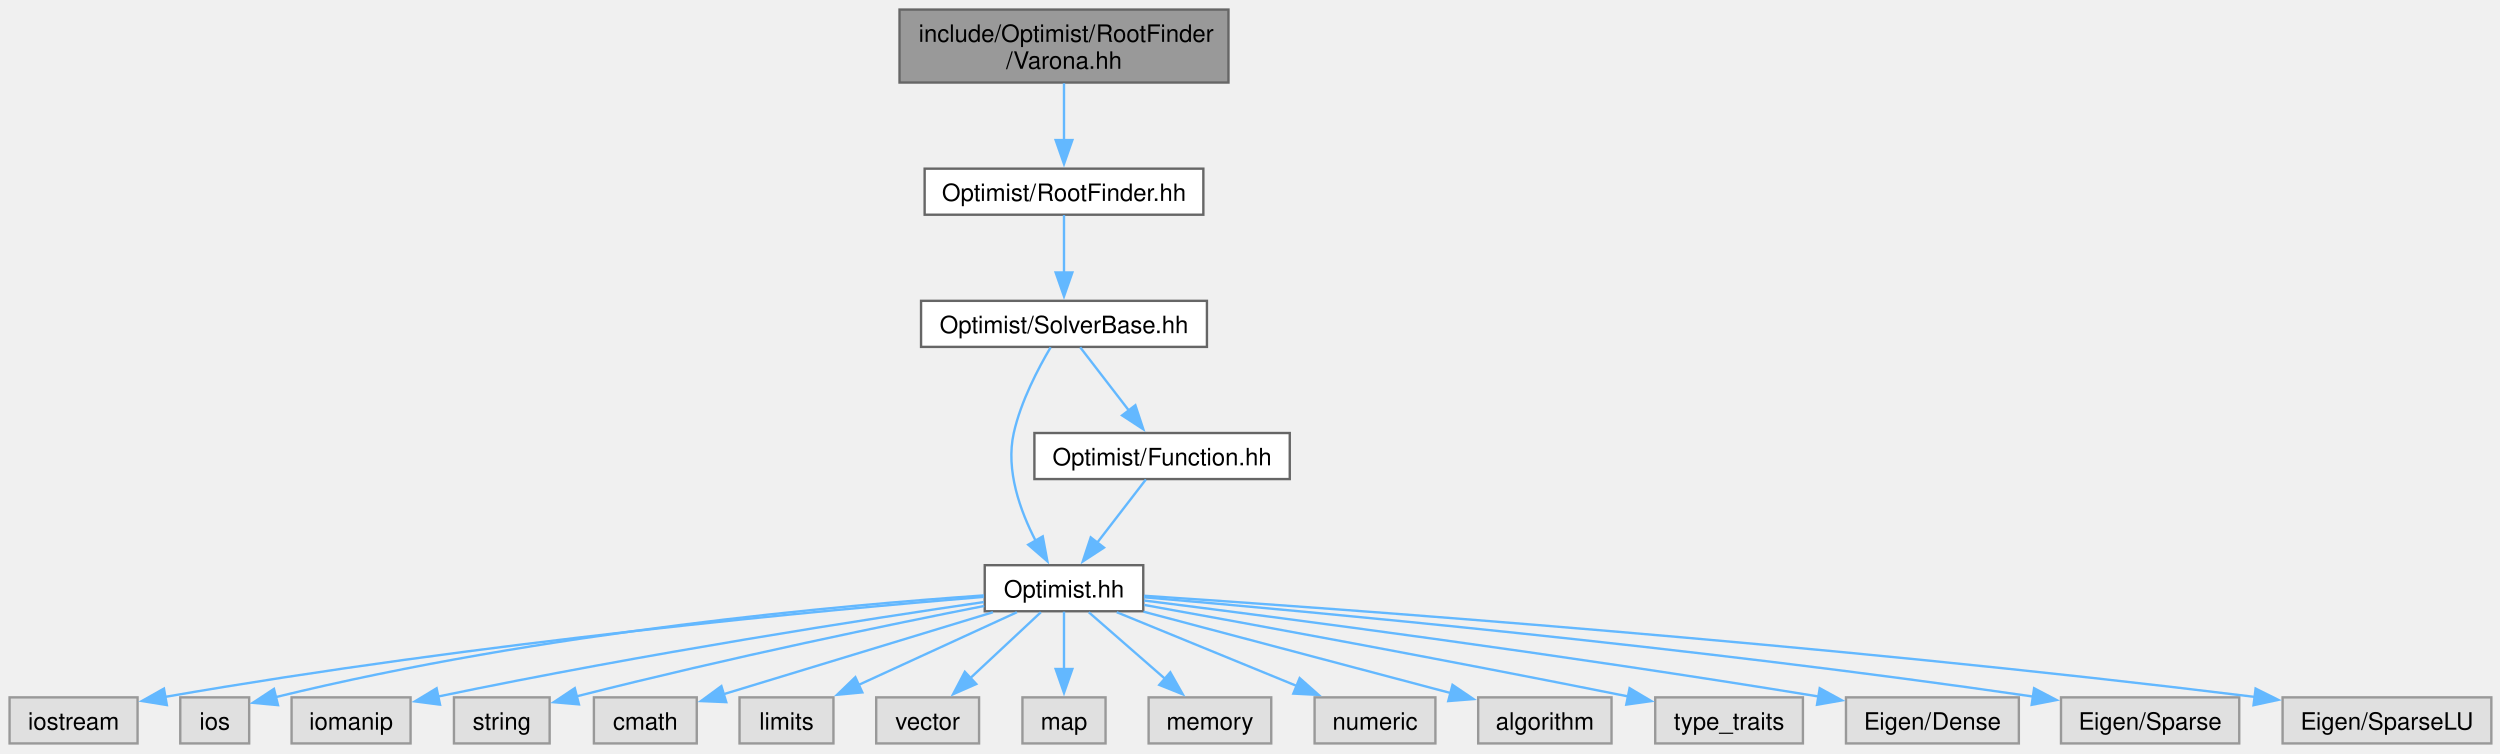
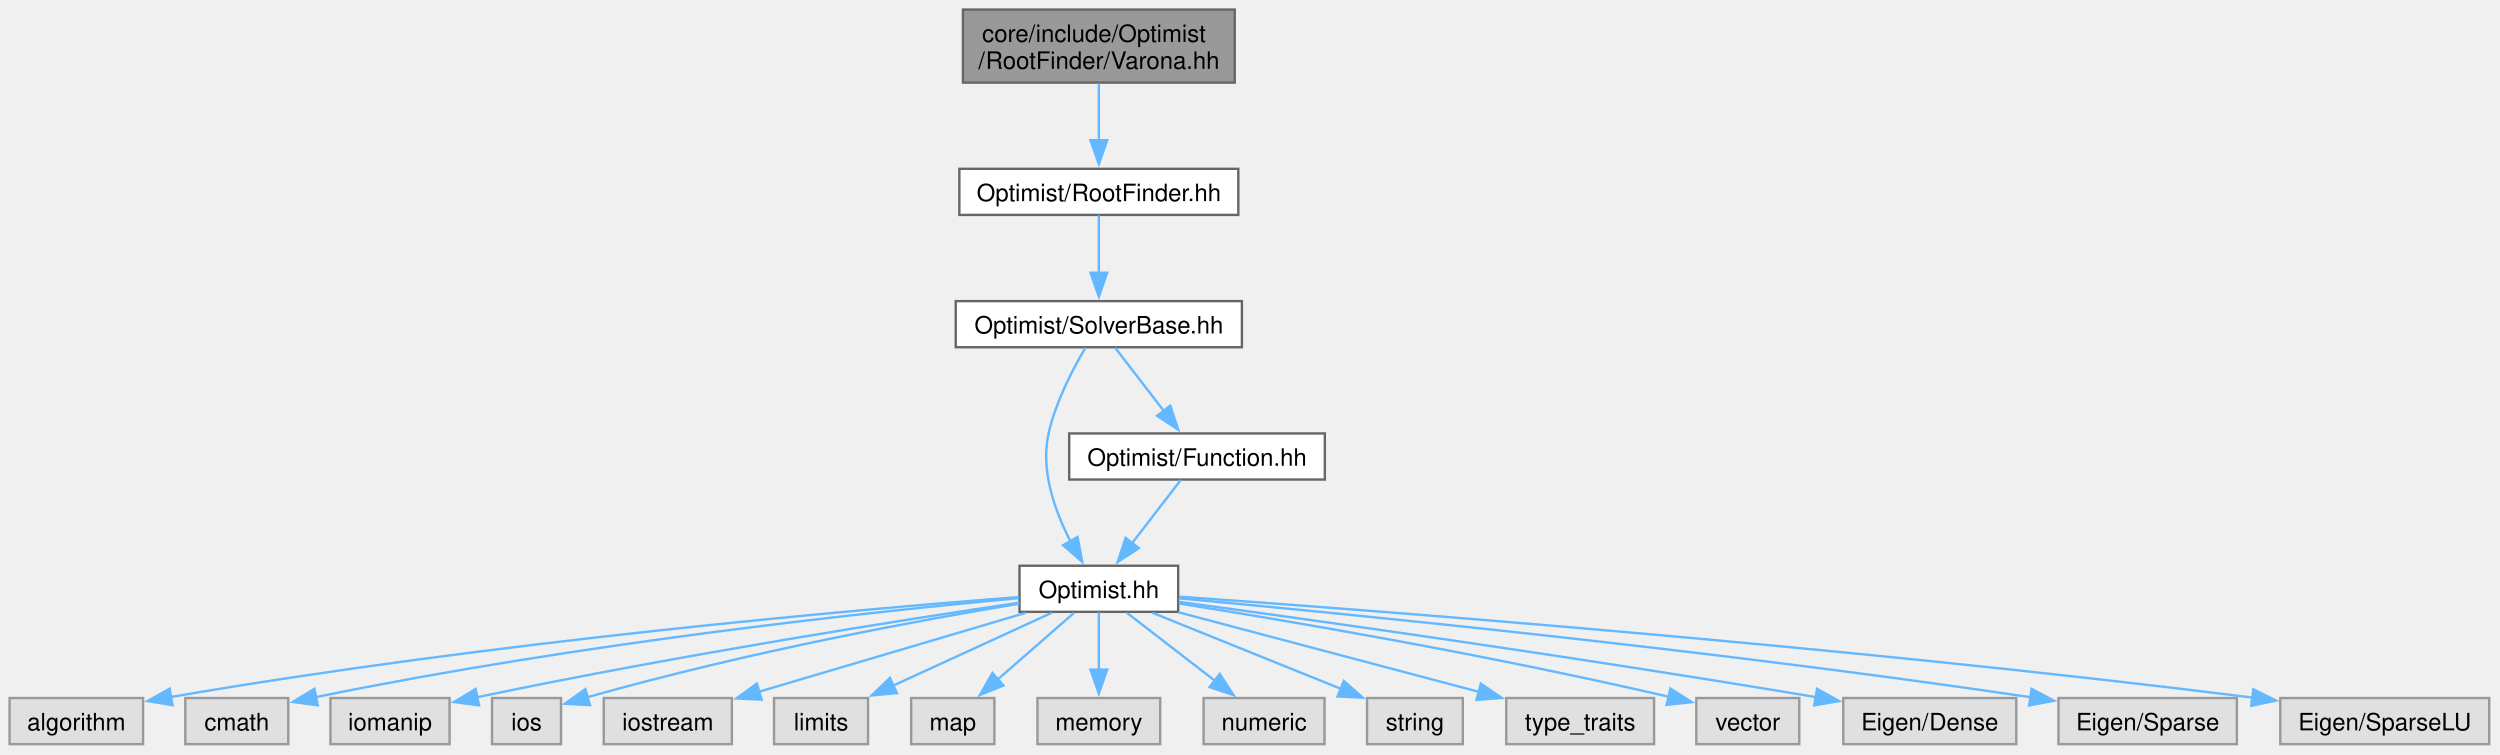
- <svg xmlns="http://www.w3.org/2000/svg" xmlns:xlink="http://www.w3.org/1999/xlink" width="1045pt" height="315pt" viewBox="0.00 0.00 1045.00 315.00">
+ <svg xmlns="http://www.w3.org/2000/svg" xmlns:xlink="http://www.w3.org/1999/xlink" width="1044pt" height="315pt" viewBox="0.00 0.00 1044.00 315.00">
  <g id="graph0" class="graph" transform="scale(1 1) rotate(0) translate(4 310.75)">
    <g id="Node000001" class="node">
      <g id="a_Node000001">
        <a xlink:title=" ">
-           <polygon fill="#999999" stroke="#666666" points="509.5,-306.75 372,-306.75 372,-276.25 509.5,-276.25 509.5,-306.75" />
-           <text xml:space="preserve" text-anchor="start" x="380" y="-293.25" font-family="Helvetica,sans-Serif" font-size="10.00">include/Optimist/RootFinder</text>
-           <text xml:space="preserve" text-anchor="middle" x="440.75" y="-282" font-family="Helvetica,sans-Serif" font-size="10.00">/Varona.hh</text>
+           <polygon fill="#999999" stroke="#666666" points="511.62,-306.75 398.12,-306.75 398.12,-276.25 511.62,-276.25 511.62,-306.75" />
+           <text xml:space="preserve" text-anchor="start" x="406.12" y="-293.25" font-family="Helvetica,sans-Serif" font-size="10.00">core/include/Optimist</text>
+           <text xml:space="preserve" text-anchor="middle" x="454.88" y="-282" font-family="Helvetica,sans-Serif" font-size="10.00">/RootFinder/Varona.hh</text>
        </a>
      </g>
    </g>
    <g id="Node000002" class="node">
      <g id="a_Node000002">
        <a xlink:href="_root_finder_8hh.html" target="_top" xlink:title=" ">
-           <polygon fill="white" stroke="#666666" points="499,-240.25 382.5,-240.25 382.5,-221 499,-221 499,-240.25" />
-           <text xml:space="preserve" text-anchor="middle" x="440.75" y="-226.75" font-family="Helvetica,sans-Serif" font-size="10.00">Optimist/RootFinder.hh</text>
+           <polygon fill="white" stroke="#666666" points="513.12,-240.25 396.62,-240.25 396.62,-221 513.12,-221 513.12,-240.25" />
+           <text xml:space="preserve" text-anchor="middle" x="454.88" y="-226.75" font-family="Helvetica,sans-Serif" font-size="10.00">Optimist/RootFinder.hh</text>
        </a>
      </g>
    </g>
    <g id="edge1_Node000001_Node000002" class="edge">
      <g id="a_edge1_Node000001_Node000002">
        <a xlink:title=" ">
-           <path fill="none" stroke="#63b8ff" d="M440.75,-275.95C440.75,-268.71 440.75,-259.84 440.75,-251.94" />
-           <polygon fill="#63b8ff" stroke="#63b8ff" points="444.25,-252.21 440.75,-242.21 437.25,-252.21 444.25,-252.21" />
+           <path fill="none" stroke="#63b8ff" d="M454.88,-275.95C454.88,-268.71 454.88,-259.84 454.88,-251.94" />
+           <polygon fill="#63b8ff" stroke="#63b8ff" points="458.38,-252.21 454.88,-242.21 451.38,-252.21 458.38,-252.21" />
        </a>
      </g>
    </g>
    <g id="Node000003" class="node">
      <g id="a_Node000003">
        <a xlink:href="_solver_base_8hh.html" target="_top" xlink:title=" ">
-           <polygon fill="white" stroke="#666666" points="500.5,-185 381,-185 381,-165.75 500.5,-165.75 500.5,-185" />
-           <text xml:space="preserve" text-anchor="middle" x="440.75" y="-171.5" font-family="Helvetica,sans-Serif" font-size="10.00">Optimist/SolverBase.hh</text>
+           <polygon fill="white" stroke="#666666" points="514.62,-185 395.12,-185 395.12,-165.75 514.62,-165.75 514.62,-185" />
+           <text xml:space="preserve" text-anchor="middle" x="454.88" y="-171.5" font-family="Helvetica,sans-Serif" font-size="10.00">Optimist/SolverBase.hh</text>
        </a>
      </g>
    </g>
    <g id="edge2_Node000002_Node000003" class="edge">
      <g id="a_edge2_Node000002_Node000003">
        <a xlink:title=" ">
-           <path fill="none" stroke="#63b8ff" d="M440.75,-220.83C440.75,-214.32 440.75,-205.17 440.75,-196.87" />
-           <polygon fill="#63b8ff" stroke="#63b8ff" points="444.25,-196.87 440.75,-186.87 437.25,-196.87 444.25,-196.87" />
+           <path fill="none" stroke="#63b8ff" d="M454.88,-220.83C454.88,-214.32 454.88,-205.17 454.88,-196.87" />
+           <polygon fill="#63b8ff" stroke="#63b8ff" points="458.38,-196.87 454.88,-186.87 451.38,-196.87 458.38,-196.87" />
        </a>
      </g>
    </g>
    <g id="Node000004" class="node">
      <g id="a_Node000004">
        <a xlink:href="_optimist_8hh.html" target="_top" xlink:title=" ">
-           <polygon fill="white" stroke="#666666" points="473.88,-74.5 407.62,-74.5 407.62,-55.25 473.88,-55.25 473.88,-74.5" />
-           <text xml:space="preserve" text-anchor="middle" x="440.75" y="-61" font-family="Helvetica,sans-Serif" font-size="10.00">Optimist.hh</text>
+           <polygon fill="white" stroke="#666666" points="488,-74.5 421.75,-74.5 421.75,-55.25 488,-55.25 488,-74.5" />
+           <text xml:space="preserve" text-anchor="middle" x="454.88" y="-61" font-family="Helvetica,sans-Serif" font-size="10.00">Optimist.hh</text>
        </a>
      </g>
    </g>
    <g id="edge3_Node000003_Node000004" class="edge">
      <g id="a_edge3_Node000003_Node000004">
        <a xlink:title=" ">
-           <path fill="none" stroke="#63b8ff" d="M435.17,-165.57C430.01,-156.86 422.7,-142.95 419.75,-129.75 416.28,-114.24 422.44,-97.17 428.97,-84.57" />
-           <polygon fill="#63b8ff" stroke="#63b8ff" points="431.87,-86.54 433.81,-76.13 425.8,-83.06 431.87,-86.54" />
+           <path fill="none" stroke="#63b8ff" d="M449.3,-165.57C444.13,-156.86 436.83,-142.95 433.88,-129.75 430.41,-114.24 436.57,-97.17 443.09,-84.57" />
+           <polygon fill="#63b8ff" stroke="#63b8ff" points="446,-86.54 447.94,-76.13 439.93,-83.06 446,-86.54" />
        </a>
      </g>
    </g>
    <g id="Node000020" class="node">
      <g id="a_Node000020">
        <a xlink:href="_function_8hh.html" target="_top" xlink:title=" ">
-           <polygon fill="white" stroke="#666666" points="535.12,-129.75 428.38,-129.75 428.38,-110.5 535.12,-110.5 535.12,-129.75" />
-           <text xml:space="preserve" text-anchor="middle" x="481.75" y="-116.25" font-family="Helvetica,sans-Serif" font-size="10.00">Optimist/Function.hh</text>
+           <polygon fill="white" stroke="#666666" points="549.25,-129.75 442.5,-129.75 442.5,-110.5 549.25,-110.5 549.25,-129.75" />
+           <text xml:space="preserve" text-anchor="middle" x="495.88" y="-116.25" font-family="Helvetica,sans-Serif" font-size="10.00">Optimist/Function.hh</text>
        </a>
      </g>
    </g>
    <g id="edge19_Node000003_Node000020" class="edge">
      <g id="a_edge19_Node000003_Node000020">
        <a xlink:title=" ">
-           <path fill="none" stroke="#63b8ff" d="M447.52,-165.58C453.07,-158.38 461.09,-147.96 467.98,-139.01" />
-           <polygon fill="#63b8ff" stroke="#63b8ff" points="470.58,-141.37 473.91,-131.31 465.04,-137.1 470.58,-141.37" />
+           <path fill="none" stroke="#63b8ff" d="M461.65,-165.58C467.19,-158.38 475.22,-147.96 482.1,-139.01" />
+           <polygon fill="#63b8ff" stroke="#63b8ff" points="484.71,-141.37 488.03,-131.31 479.16,-137.1 484.71,-141.37" />
        </a>
      </g>
    </g>
    <g id="Node000005" class="node">
      <g id="a_Node000005">
        <a xlink:title=" ">
-           <polygon fill="#e0e0e0" stroke="#999999" points="53.5,-19.25 0,-19.25 0,0 53.5,0 53.5,-19.25" />
-           <text xml:space="preserve" text-anchor="middle" x="26.75" y="-5.75" font-family="Helvetica,sans-Serif" font-size="10.00">iostream</text>
+           <polygon fill="#e0e0e0" stroke="#999999" points="55.75,-19.25 0,-19.25 0,0 55.75,0 55.75,-19.25" />
+           <text xml:space="preserve" text-anchor="middle" x="27.88" y="-5.75" font-family="Helvetica,sans-Serif" font-size="10.00">algorithm</text>
        </a>
      </g>
    </g>
    <g id="edge4_Node000004_Node000005" class="edge">
      <g id="a_edge4_Node000004_Node000005">
        <a xlink:title=" ">
-           <path fill="none" stroke="#63b8ff" d="M407.18,-61.25C342.77,-55.92 197.21,-42.5 64.93,-19.44" />
-           <polygon fill="#63b8ff" stroke="#63b8ff" points="65.75,-16.03 55.3,-17.73 64.53,-22.92 65.75,-16.03" />
+           <path fill="none" stroke="#63b8ff" d="M421.46,-61.44C355.46,-56.33 203.54,-43.12 67.15,-19.66" />
+           <polygon fill="#63b8ff" stroke="#63b8ff" points="68.05,-16.26 57.6,-17.99 66.85,-23.16 68.05,-16.26" />
        </a>
      </g>
    </g>
    <g id="Node000006" class="node">
      <g id="a_Node000006">
        <a xlink:title=" ">
-           <polygon fill="#e0e0e0" stroke="#999999" points="100.15,-19.25 71.35,-19.25 71.35,0 100.15,0 100.15,-19.25" />
-           <text xml:space="preserve" text-anchor="middle" x="85.75" y="-5.75" font-family="Helvetica,sans-Serif" font-size="10.00">ios</text>
+           <polygon fill="#e0e0e0" stroke="#999999" points="116.38,-19.25 73.38,-19.25 73.38,0 116.38,0 116.38,-19.25" />
+           <text xml:space="preserve" text-anchor="middle" x="94.88" y="-5.75" font-family="Helvetica,sans-Serif" font-size="10.00">cmath</text>
        </a>
      </g>
    </g>
    <g id="edge5_Node000004_Node000006" class="edge">
      <g id="a_edge5_Node000004_Node000006">
        <a xlink:title=" ">
-           <path fill="none" stroke="#63b8ff" d="M407.3,-61.88C348.78,-57.85 224.03,-46.89 111.08,-19.32" />
-           <polygon fill="#63b8ff" stroke="#63b8ff" points="112.21,-16 101.66,-16.97 110.52,-22.79 112.21,-16" />
+           <path fill="none" stroke="#63b8ff" d="M421.34,-60.97C363.33,-55.59 240.35,-42.66 127.93,-19.64" />
+           <polygon fill="#63b8ff" stroke="#63b8ff" points="128.72,-16.23 118.22,-17.62 127.29,-23.08 128.72,-16.23" />
        </a>
      </g>
    </g>
    <g id="Node000007" class="node">
      <g id="a_Node000007">
        <a xlink:title=" ">
-           <polygon fill="#e0e0e0" stroke="#999999" points="167.62,-19.25 117.88,-19.25 117.88,0 167.62,0 167.62,-19.25" />
-           <text xml:space="preserve" text-anchor="middle" x="142.75" y="-5.75" font-family="Helvetica,sans-Serif" font-size="10.00">iomanip</text>
+           <polygon fill="#e0e0e0" stroke="#999999" points="183.75,-19.25 134,-19.25 134,0 183.75,0 183.75,-19.25" />
+           <text xml:space="preserve" text-anchor="middle" x="158.88" y="-5.75" font-family="Helvetica,sans-Serif" font-size="10.00">iomanip</text>
        </a>
      </g>
    </g>
    <g id="edge6_Node000004_Node000007" class="edge">
      <g id="a_edge6_Node000004_Node000007">
        <a xlink:title=" ">
-           <path fill="none" stroke="#63b8ff" d="M407.25,-59.1C359.02,-52.04 267.02,-37.85 179.19,-19.62" />
-           <polygon fill="#63b8ff" stroke="#63b8ff" points="179.94,-16.2 169.43,-17.57 178.5,-23.05 179.94,-16.2" />
+           <path fill="none" stroke="#63b8ff" d="M421.63,-59.08C373.77,-51.99 282.47,-37.77 195.24,-19.61" />
+           <polygon fill="#63b8ff" stroke="#63b8ff" points="196.06,-16.2 185.55,-17.57 194.62,-23.05 196.06,-16.2" />
        </a>
      </g>
    </g>
    <g id="Node000008" class="node">
      <g id="a_Node000008">
        <a xlink:title=" ">
-           <polygon fill="#e0e0e0" stroke="#999999" points="225.75,-19.25 185.75,-19.25 185.75,0 225.75,0 225.75,-19.25" />
-           <text xml:space="preserve" text-anchor="middle" x="205.75" y="-5.75" font-family="Helvetica,sans-Serif" font-size="10.00">string</text>
+           <polygon fill="#e0e0e0" stroke="#999999" points="230.28,-19.25 201.47,-19.25 201.47,0 230.28,0 230.28,-19.25" />
+           <text xml:space="preserve" text-anchor="middle" x="215.88" y="-5.75" font-family="Helvetica,sans-Serif" font-size="10.00">ios</text>
        </a>
      </g>
    </g>
    <g id="edge7_Node000004_Node000008" class="edge">
      <g id="a_edge7_Node000004_Node000008">
        <a xlink:title=" ">
-           <path fill="none" stroke="#63b8ff" d="M407.39,-57.46C368.65,-49.83 302.62,-36.29 236.94,-19.66" />
-           <polygon fill="#63b8ff" stroke="#63b8ff" points="238,-16.32 227.44,-17.23 236.26,-23.1 238,-16.32" />
+           <path fill="none" stroke="#63b8ff" d="M421.55,-58.64C380.96,-51.91 310.18,-39.03 241.38,-19.62" />
+           <polygon fill="#63b8ff" stroke="#63b8ff" points="242.39,-16.27 231.82,-16.86 240.46,-22.99 242.39,-16.27" />
        </a>
      </g>
    </g>
    <g id="Node000009" class="node">
      <g id="a_Node000009">
        <a xlink:title=" ">
-           <polygon fill="#e0e0e0" stroke="#999999" points="287.25,-19.25 244.25,-19.25 244.25,0 287.25,0 287.25,-19.25" />
-           <text xml:space="preserve" text-anchor="middle" x="265.75" y="-5.75" font-family="Helvetica,sans-Serif" font-size="10.00">cmath</text>
+           <polygon fill="#e0e0e0" stroke="#999999" points="301.62,-19.25 248.12,-19.25 248.12,0 301.62,0 301.62,-19.25" />
+           <text xml:space="preserve" text-anchor="middle" x="274.88" y="-5.75" font-family="Helvetica,sans-Serif" font-size="10.00">iostream</text>
        </a>
      </g>
    </g>
    <g id="edge8_Node000004_Node000009" class="edge">
      <g id="a_edge8_Node000004_Node000009">
        <a xlink:title=" ">
-           <path fill="none" stroke="#63b8ff" d="M411.06,-54.84C379.75,-45.31 330.55,-30.34 298.22,-20.51" />
-           <polygon fill="#63b8ff" stroke="#63b8ff" points="299.58,-17.26 288.99,-17.7 297.54,-23.96 299.58,-17.26" />
+           <path fill="none" stroke="#63b8ff" d="M424.34,-54.84C393.52,-45.72 345.86,-31.63 312.68,-21.81" />
+           <polygon fill="#63b8ff" stroke="#63b8ff" points="314.05,-18.57 303.47,-19.08 312.07,-25.28 314.05,-18.57" />
        </a>
      </g>
    </g>
    <g id="Node000010" class="node">
      <g id="a_Node000010">
        <a xlink:title=" ">
-           <polygon fill="#e0e0e0" stroke="#999999" points="344.38,-19.25 305.12,-19.25 305.12,0 344.38,0 344.38,-19.25" />
-           <text xml:space="preserve" text-anchor="middle" x="324.75" y="-5.75" font-family="Helvetica,sans-Serif" font-size="10.00">limits</text>
+           <polygon fill="#e0e0e0" stroke="#999999" points="358.5,-19.25 319.25,-19.25 319.25,0 358.5,0 358.5,-19.25" />
+           <text xml:space="preserve" text-anchor="middle" x="338.88" y="-5.75" font-family="Helvetica,sans-Serif" font-size="10.00">limits</text>
        </a>
      </g>
    </g>
    <g id="edge9_Node000004_Node000010" class="edge">
      <g id="a_edge9_Node000004_Node000010">
        <a xlink:title=" ">
-           <path fill="none" stroke="#63b8ff" d="M421.07,-54.84C402.91,-46.5 375.67,-34 354.78,-24.41" />
-           <polygon fill="#63b8ff" stroke="#63b8ff" points="356.45,-21.33 345.9,-20.33 353.53,-27.69 356.45,-21.33" />
+           <path fill="none" stroke="#63b8ff" d="M435.2,-54.84C417.03,-46.5 389.79,-34 368.91,-24.41" />
+           <polygon fill="#63b8ff" stroke="#63b8ff" points="370.57,-21.33 360.02,-20.33 367.65,-27.69 370.57,-21.33" />
        </a>
      </g>
    </g>
    <g id="Node000011" class="node">
      <g id="a_Node000011">
        <a xlink:title=" ">
-           <polygon fill="#e0e0e0" stroke="#999999" points="405.25,-19.25 362.25,-19.25 362.25,0 405.25,0 405.25,-19.25" />
-           <text xml:space="preserve" text-anchor="middle" x="383.75" y="-5.75" font-family="Helvetica,sans-Serif" font-size="10.00">vector</text>
+           <polygon fill="#e0e0e0" stroke="#999999" points="411.25,-19.25 376.5,-19.25 376.5,0 411.25,0 411.25,-19.25" />
+           <text xml:space="preserve" text-anchor="middle" x="393.88" y="-5.75" font-family="Helvetica,sans-Serif" font-size="10.00">map</text>
        </a>
      </g>
    </g>
    <g id="edge10_Node000004_Node000011" class="edge">
      <g id="a_edge10_Node000004_Node000011">
        <a xlink:title=" ">
-           <path fill="none" stroke="#63b8ff" d="M431.08,-54.84C423.01,-47.3 411.28,-36.35 401.53,-27.23" />
-           <polygon fill="#63b8ff" stroke="#63b8ff" points="404.08,-24.83 394.38,-20.56 399.3,-29.94 404.08,-24.83" />
+           <path fill="none" stroke="#63b8ff" d="M444.53,-54.84C435.8,-47.22 423.09,-36.12 412.58,-26.95" />
+           <polygon fill="#63b8ff" stroke="#63b8ff" points="415.05,-24.46 405.21,-20.52 410.44,-29.73 415.05,-24.46" />
        </a>
      </g>
    </g>
    <g id="Node000012" class="node">
      <g id="a_Node000012">
        <a xlink:title=" ">
-           <polygon fill="#e0e0e0" stroke="#999999" points="458.12,-19.25 423.38,-19.25 423.38,0 458.12,0 458.12,-19.25" />
-           <text xml:space="preserve" text-anchor="middle" x="440.75" y="-5.75" font-family="Helvetica,sans-Serif" font-size="10.00">map</text>
+           <polygon fill="#e0e0e0" stroke="#999999" points="480.5,-19.25 429.25,-19.25 429.25,0 480.5,0 480.5,-19.25" />
+           <text xml:space="preserve" text-anchor="middle" x="454.88" y="-5.75" font-family="Helvetica,sans-Serif" font-size="10.00">memory</text>
        </a>
      </g>
    </g>
    <g id="edge11_Node000004_Node000012" class="edge">
      <g id="a_edge11_Node000004_Node000012">
        <a xlink:title=" ">
-           <path fill="none" stroke="#63b8ff" d="M440.75,-55.08C440.75,-48.57 440.75,-39.42 440.75,-31.12" />
-           <polygon fill="#63b8ff" stroke="#63b8ff" points="444.25,-31.12 440.75,-21.12 437.25,-31.12 444.25,-31.12" />
+           <path fill="none" stroke="#63b8ff" d="M454.88,-55.08C454.88,-48.57 454.88,-39.42 454.88,-31.12" />
+           <polygon fill="#63b8ff" stroke="#63b8ff" points="458.38,-31.12 454.88,-21.12 451.38,-31.12 458.38,-31.12" />
        </a>
      </g>
    </g>
    <g id="Node000013" class="node">
      <g id="a_Node000013">
        <a xlink:title=" ">
-           <polygon fill="#e0e0e0" stroke="#999999" points="527.38,-19.25 476.12,-19.25 476.12,0 527.38,0 527.38,-19.25" />
-           <text xml:space="preserve" text-anchor="middle" x="501.75" y="-5.75" font-family="Helvetica,sans-Serif" font-size="10.00">memory</text>
+           <polygon fill="#e0e0e0" stroke="#999999" points="549.12,-19.25 498.62,-19.25 498.62,0 549.12,0 549.12,-19.25" />
+           <text xml:space="preserve" text-anchor="middle" x="523.88" y="-5.75" font-family="Helvetica,sans-Serif" font-size="10.00">numeric</text>
        </a>
      </g>
    </g>
    <g id="edge12_Node000004_Node000013" class="edge">
      <g id="a_edge12_Node000004_Node000013">
        <a xlink:title=" ">
-           <path fill="none" stroke="#63b8ff" d="M451.1,-54.84C459.83,-47.22 472.54,-36.12 483.05,-26.95" />
-           <polygon fill="#63b8ff" stroke="#63b8ff" points="485.18,-29.73 490.41,-20.52 480.58,-24.46 485.18,-29.73" />
+           <path fill="none" stroke="#63b8ff" d="M466.58,-54.84C476.65,-47.07 491.42,-35.67 503.44,-26.4" />
+           <polygon fill="#63b8ff" stroke="#63b8ff" points="505.37,-29.33 511.14,-20.45 501.09,-23.79 505.37,-29.33" />
        </a>
      </g>
    </g>
    <g id="Node000014" class="node">
      <g id="a_Node000014">
        <a xlink:title=" ">
-           <polygon fill="#e0e0e0" stroke="#999999" points="596,-19.25 545.5,-19.25 545.5,0 596,0 596,-19.25" />
-           <text xml:space="preserve" text-anchor="middle" x="570.75" y="-5.75" font-family="Helvetica,sans-Serif" font-size="10.00">numeric</text>
+           <polygon fill="#e0e0e0" stroke="#999999" points="606.88,-19.25 566.88,-19.25 566.88,0 606.88,0 606.88,-19.25" />
+           <text xml:space="preserve" text-anchor="middle" x="586.88" y="-5.75" font-family="Helvetica,sans-Serif" font-size="10.00">string</text>
        </a>
      </g>
    </g>
    <g id="edge13_Node000004_Node000014" class="edge">
      <g id="a_edge13_Node000004_Node000014">
        <a xlink:title=" ">
-           <path fill="none" stroke="#63b8ff" d="M462.8,-54.84C483.44,-46.39 514.53,-33.65 538.05,-24.02" />
-           <polygon fill="#63b8ff" stroke="#63b8ff" points="539.26,-27.31 547.19,-20.28 536.61,-20.83 539.26,-27.31" />
+           <path fill="none" stroke="#63b8ff" d="M477.27,-54.84C498.95,-46.09 532.01,-32.76 556.15,-23.02" />
+           <polygon fill="#63b8ff" stroke="#63b8ff" points="557.18,-26.38 565.14,-19.39 554.56,-19.89 557.18,-26.38" />
        </a>
      </g>
    </g>
    <g id="Node000015" class="node">
      <g id="a_Node000015">
        <a xlink:title=" ">
-           <polygon fill="#e0e0e0" stroke="#999999" points="669.62,-19.25 613.88,-19.25 613.88,0 669.62,0 669.62,-19.25" />
-           <text xml:space="preserve" text-anchor="middle" x="641.75" y="-5.75" font-family="Helvetica,sans-Serif" font-size="10.00">algorithm</text>
+           <polygon fill="#e0e0e0" stroke="#999999" points="686.75,-19.25 625,-19.25 625,0 686.75,0 686.75,-19.25" />
+           <text xml:space="preserve" text-anchor="middle" x="655.88" y="-5.75" font-family="Helvetica,sans-Serif" font-size="10.00">type_traits</text>
        </a>
      </g>
    </g>
    <g id="edge14_Node000004_Node000015" class="edge">
      <g id="a_edge14_Node000004_Node000015">
        <a xlink:title=" ">
-           <path fill="none" stroke="#63b8ff" d="M473.94,-55.08C509.21,-45.74 564.94,-30.97 602.39,-21.05" />
-           <polygon fill="#63b8ff" stroke="#63b8ff" points="603.15,-24.47 611.92,-18.53 601.36,-17.7 603.15,-24.47" />
+           <path fill="none" stroke="#63b8ff" d="M488.07,-55.08C522.42,-45.98 576.2,-31.73 613.59,-21.83" />
+           <polygon fill="#63b8ff" stroke="#63b8ff" points="614.39,-25.24 623.16,-19.29 612.59,-18.47 614.39,-25.24" />
        </a>
      </g>
    </g>
    <g id="Node000016" class="node">
      <g id="a_Node000016">
        <a xlink:title=" ">
-           <polygon fill="#e0e0e0" stroke="#999999" points="749.62,-19.25 687.88,-19.25 687.88,0 749.62,0 749.62,-19.25" />
-           <text xml:space="preserve" text-anchor="middle" x="718.75" y="-5.75" font-family="Helvetica,sans-Serif" font-size="10.00">type_traits</text>
+           <polygon fill="#e0e0e0" stroke="#999999" points="747.38,-19.25 704.38,-19.25 704.38,0 747.38,0 747.38,-19.25" />
+           <text xml:space="preserve" text-anchor="middle" x="725.88" y="-5.75" font-family="Helvetica,sans-Serif" font-size="10.00">vector</text>
        </a>
      </g>
    </g>
    <g id="edge15_Node000004_Node000016" class="edge">
      <g id="a_edge15_Node000004_Node000016">
        <a xlink:title=" ">
-           <path fill="none" stroke="#63b8ff" d="M474.31,-57.88C518.37,-49.94 598.4,-35.3 676.72,-19.61" />
-           <polygon fill="#63b8ff" stroke="#63b8ff" points="677.16,-23.1 686.27,-17.69 675.78,-16.23 677.16,-23.1" />
+           <path fill="none" stroke="#63b8ff" d="M488.22,-58.75C532.83,-51.67 614.59,-37.89 692.95,-19.77" />
+           <polygon fill="#63b8ff" stroke="#63b8ff" points="693.57,-23.22 702.51,-17.53 691.98,-16.4 693.57,-23.22" />
        </a>
      </g>
    </g>
    <g id="Node000017" class="node">
      <g id="a_Node000017">
        <a xlink:title=" ">
-           <polygon fill="#e0e0e0" stroke="#999999" points="839.88,-19.25 767.62,-19.25 767.62,0 839.88,0 839.88,-19.25" />
-           <text xml:space="preserve" text-anchor="middle" x="803.75" y="-5.75" font-family="Helvetica,sans-Serif" font-size="10.00">Eigen/Dense</text>
+           <polygon fill="#e0e0e0" stroke="#999999" points="838,-19.25 765.75,-19.25 765.75,0 838,0 838,-19.25" />
+           <text xml:space="preserve" text-anchor="middle" x="801.88" y="-5.75" font-family="Helvetica,sans-Serif" font-size="10.00">Eigen/Dense</text>
        </a>
      </g>
    </g>
    <g id="edge16_Node000004_Node000017" class="edge">
      <g id="a_edge16_Node000004_Node000017">
        <a xlink:title=" ">
-           <path fill="none" stroke="#63b8ff" d="M474.26,-59.73C530.39,-52.67 647.26,-37.46 756.23,-19.6" />
-           <polygon fill="#63b8ff" stroke="#63b8ff" points="756.64,-23.08 765.94,-17.99 755.5,-16.17 756.64,-23.08" />
+           <path fill="none" stroke="#63b8ff" d="M488.47,-59.39C542.34,-52.09 651.64,-36.86 754.35,-19.62" />
+           <polygon fill="#63b8ff" stroke="#63b8ff" points="754.78,-23.09 764.06,-17.98 753.61,-16.19 754.78,-23.09" />
        </a>
      </g>
    </g>
    <g id="Node000018" class="node">
      <g id="a_Node000018">
        <a xlink:title=" ">
-           <polygon fill="#e0e0e0" stroke="#999999" points="932,-19.25 857.5,-19.25 857.5,0 932,0 932,-19.25" />
-           <text xml:space="preserve" text-anchor="middle" x="894.75" y="-5.75" font-family="Helvetica,sans-Serif" font-size="10.00">Eigen/Sparse</text>
+           <polygon fill="#e0e0e0" stroke="#999999" points="930.12,-19.25 855.62,-19.25 855.62,0 930.12,0 930.12,-19.25" />
+           <text xml:space="preserve" text-anchor="middle" x="892.88" y="-5.75" font-family="Helvetica,sans-Serif" font-size="10.00">Eigen/Sparse</text>
        </a>
      </g>
    </g>
    <g id="edge17_Node000004_Node000018" class="edge">
      <g id="a_edge17_Node000004_Node000018">
        <a xlink:title=" ">
-           <path fill="none" stroke="#63b8ff" d="M474.18,-61.09C542.21,-55.24 701.86,-40.55 845.91,-19.57" />
-           <polygon fill="#63b8ff" stroke="#63b8ff" points="846.25,-23.06 855.64,-18.14 845.23,-16.13 846.25,-23.06" />
+           <path fill="none" stroke="#63b8ff" d="M488.28,-60.89C554.29,-54.82 706.33,-39.96 844.1,-19.57" />
+           <polygon fill="#63b8ff" stroke="#63b8ff" points="844.39,-23.07 853.76,-18.13 843.35,-16.15 844.39,-23.07" />
        </a>
      </g>
    </g>
    <g id="Node000019" class="node">
      <g id="a_Node000019">
        <a xlink:title=" ">
-           <polygon fill="#e0e0e0" stroke="#999999" points="1037.38,-19.25 950.12,-19.25 950.12,0 1037.38,0 1037.38,-19.25" />
-           <text xml:space="preserve" text-anchor="middle" x="993.75" y="-5.75" font-family="Helvetica,sans-Serif" font-size="10.00">Eigen/SparseLU</text>
+           <polygon fill="#e0e0e0" stroke="#999999" points="1035.5,-19.25 948.25,-19.25 948.25,0 1035.5,0 1035.5,-19.25" />
+           <text xml:space="preserve" text-anchor="middle" x="991.88" y="-5.75" font-family="Helvetica,sans-Serif" font-size="10.00">Eigen/SparseLU</text>
        </a>
      </g>
    </g>
    <g id="edge18_Node000004_Node000019" class="edge">
      <g id="a_edge18_Node000004_Node000019">
        <a xlink:title=" ">
-           <path fill="none" stroke="#63b8ff" d="M474.19,-61.73C553.06,-56.49 757.05,-41.9 938.46,-19.44" />
-           <polygon fill="#63b8ff" stroke="#63b8ff" points="938.84,-22.93 948.32,-18.21 937.97,-15.98 938.84,-22.93" />
+           <path fill="none" stroke="#63b8ff" d="M488.41,-61.59C565.55,-56.16 761.73,-41.36 936.72,-19.43" />
+           <polygon fill="#63b8ff" stroke="#63b8ff" points="936.97,-22.93 946.45,-18.2 936.09,-15.99 936.97,-22.93" />
        </a>
      </g>
    </g>
    <g id="edge20_Node000020_Node000004" class="edge">
      <g id="a_edge20_Node000020_Node000004">
        <a xlink:title=" ">
-           <path fill="none" stroke="#63b8ff" d="M474.98,-110.33C469.43,-103.13 461.41,-92.71 454.52,-83.76" />
-           <polygon fill="#63b8ff" stroke="#63b8ff" points="457.46,-81.85 448.59,-76.06 451.92,-86.12 457.46,-81.85" />
+           <path fill="none" stroke="#63b8ff" d="M489.1,-110.33C483.56,-103.13 475.53,-92.71 468.65,-83.76" />
+           <polygon fill="#63b8ff" stroke="#63b8ff" points="471.59,-81.85 462.72,-76.06 466.04,-86.12 471.59,-81.85" />
        </a>
      </g>
    </g>
  </g>
</svg>
